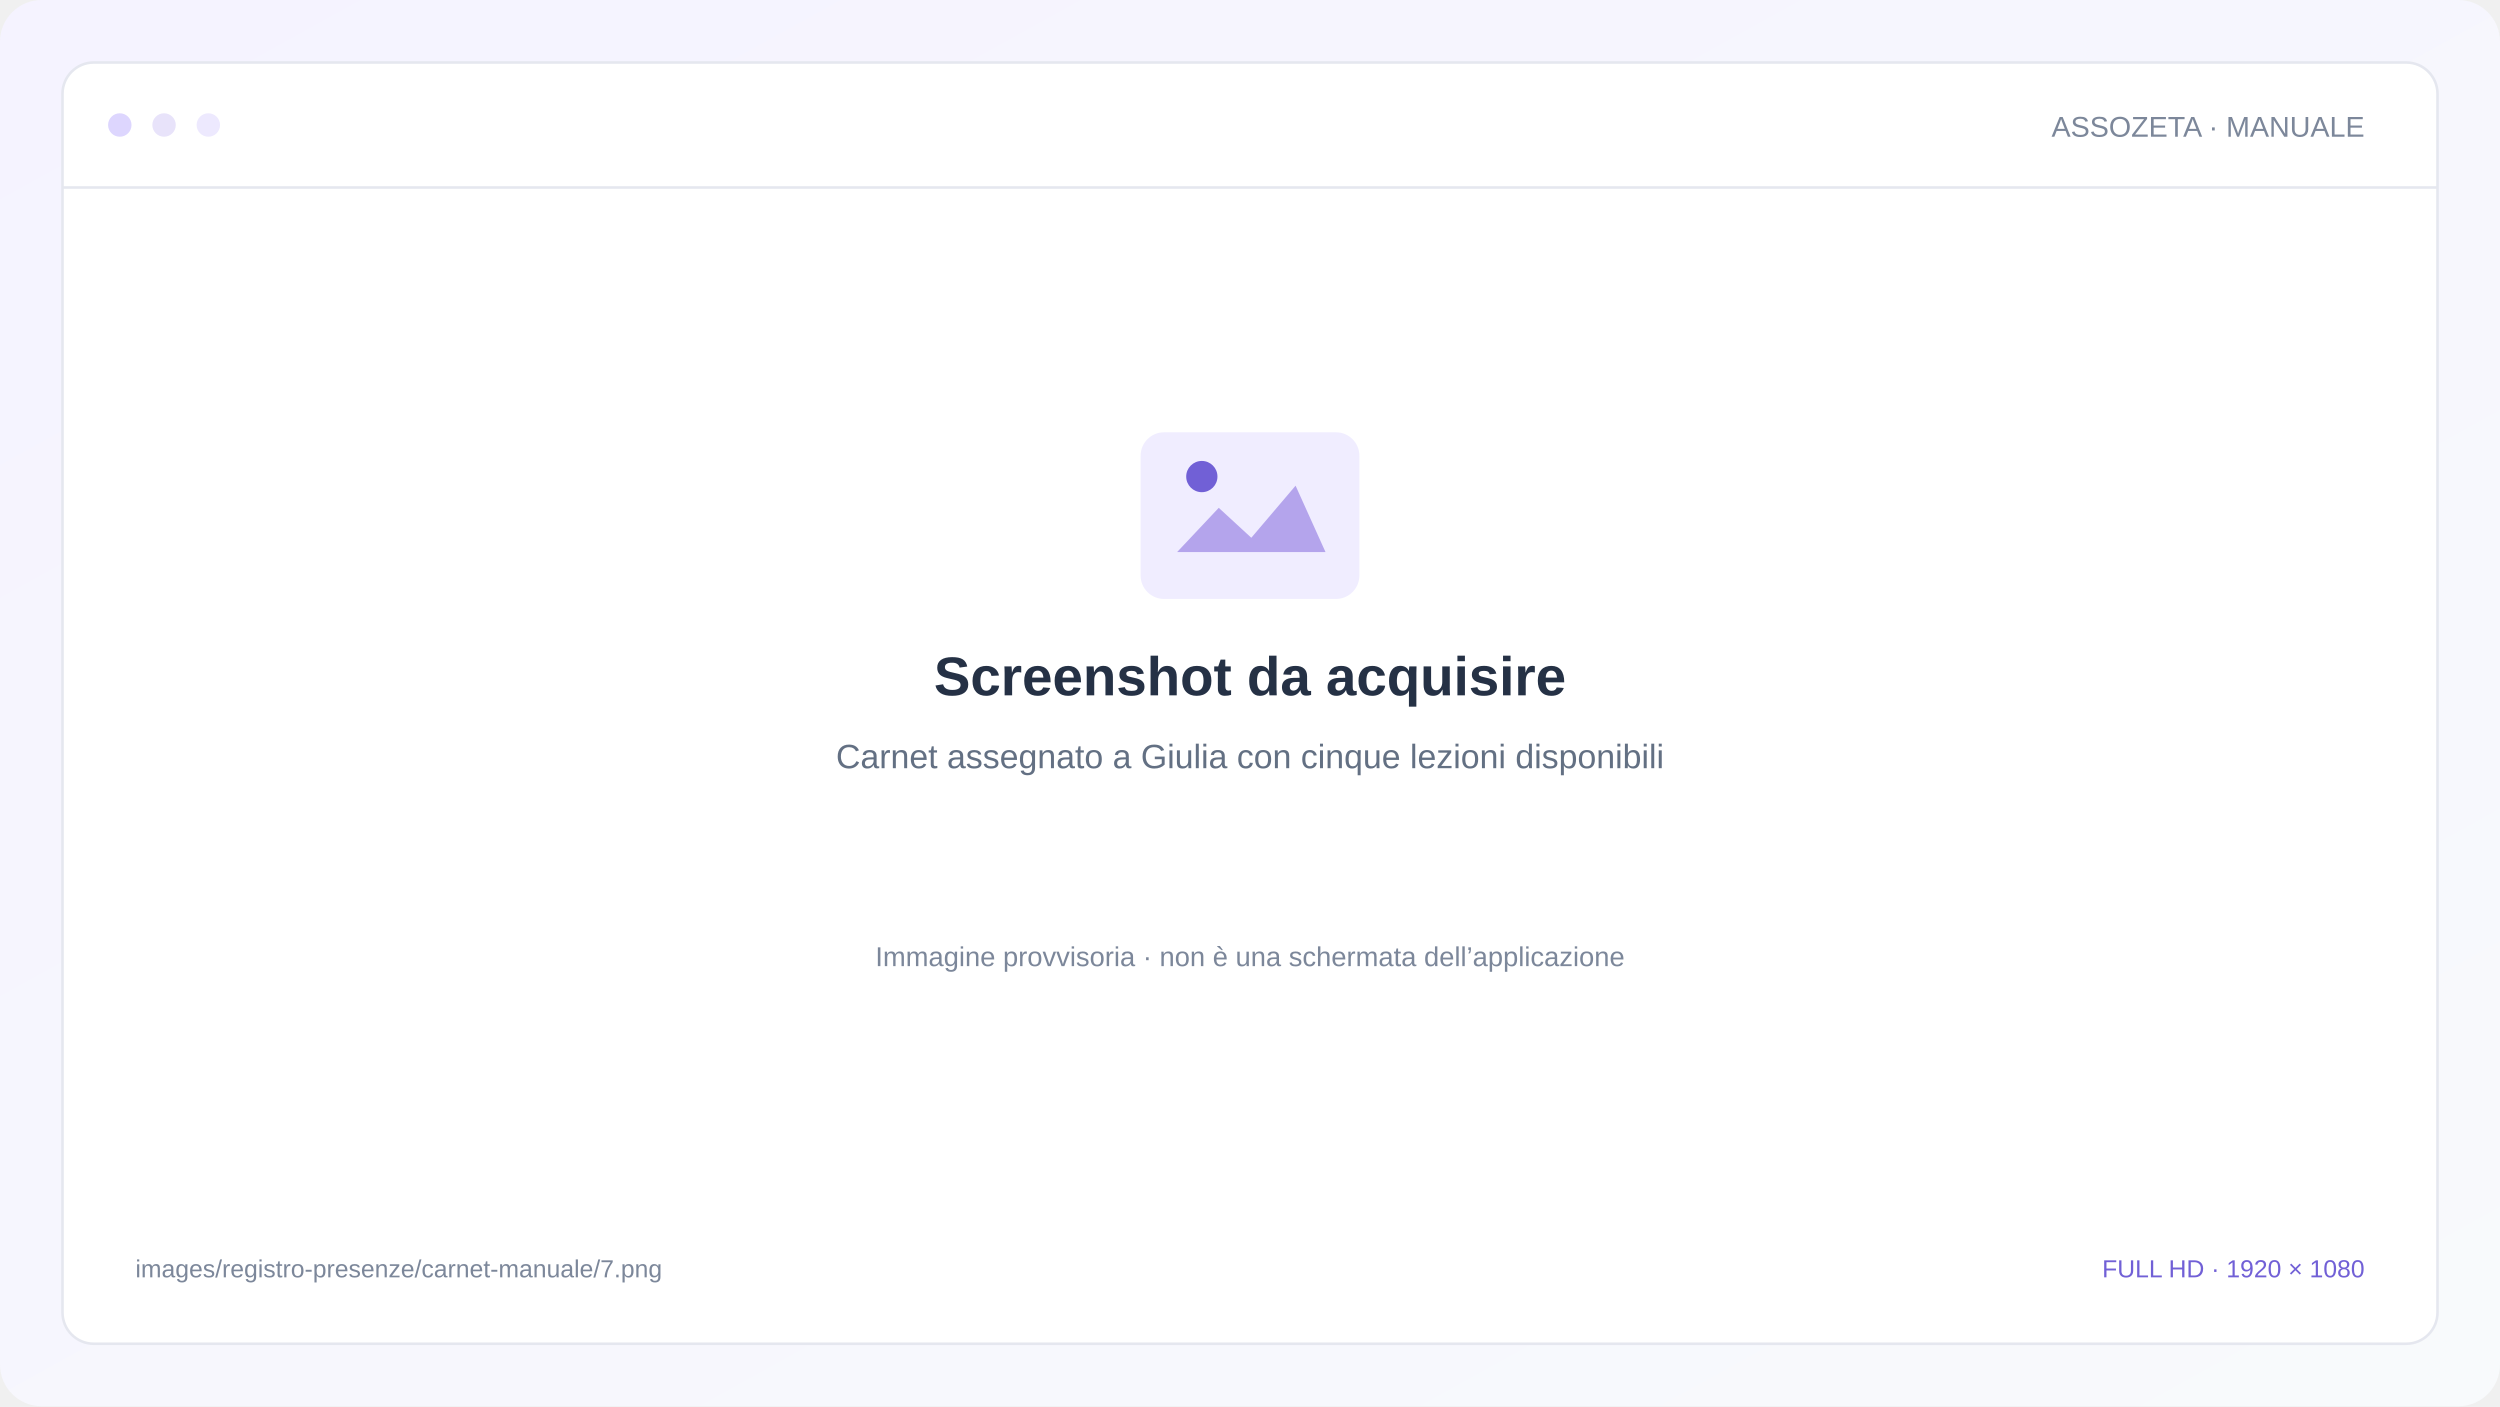
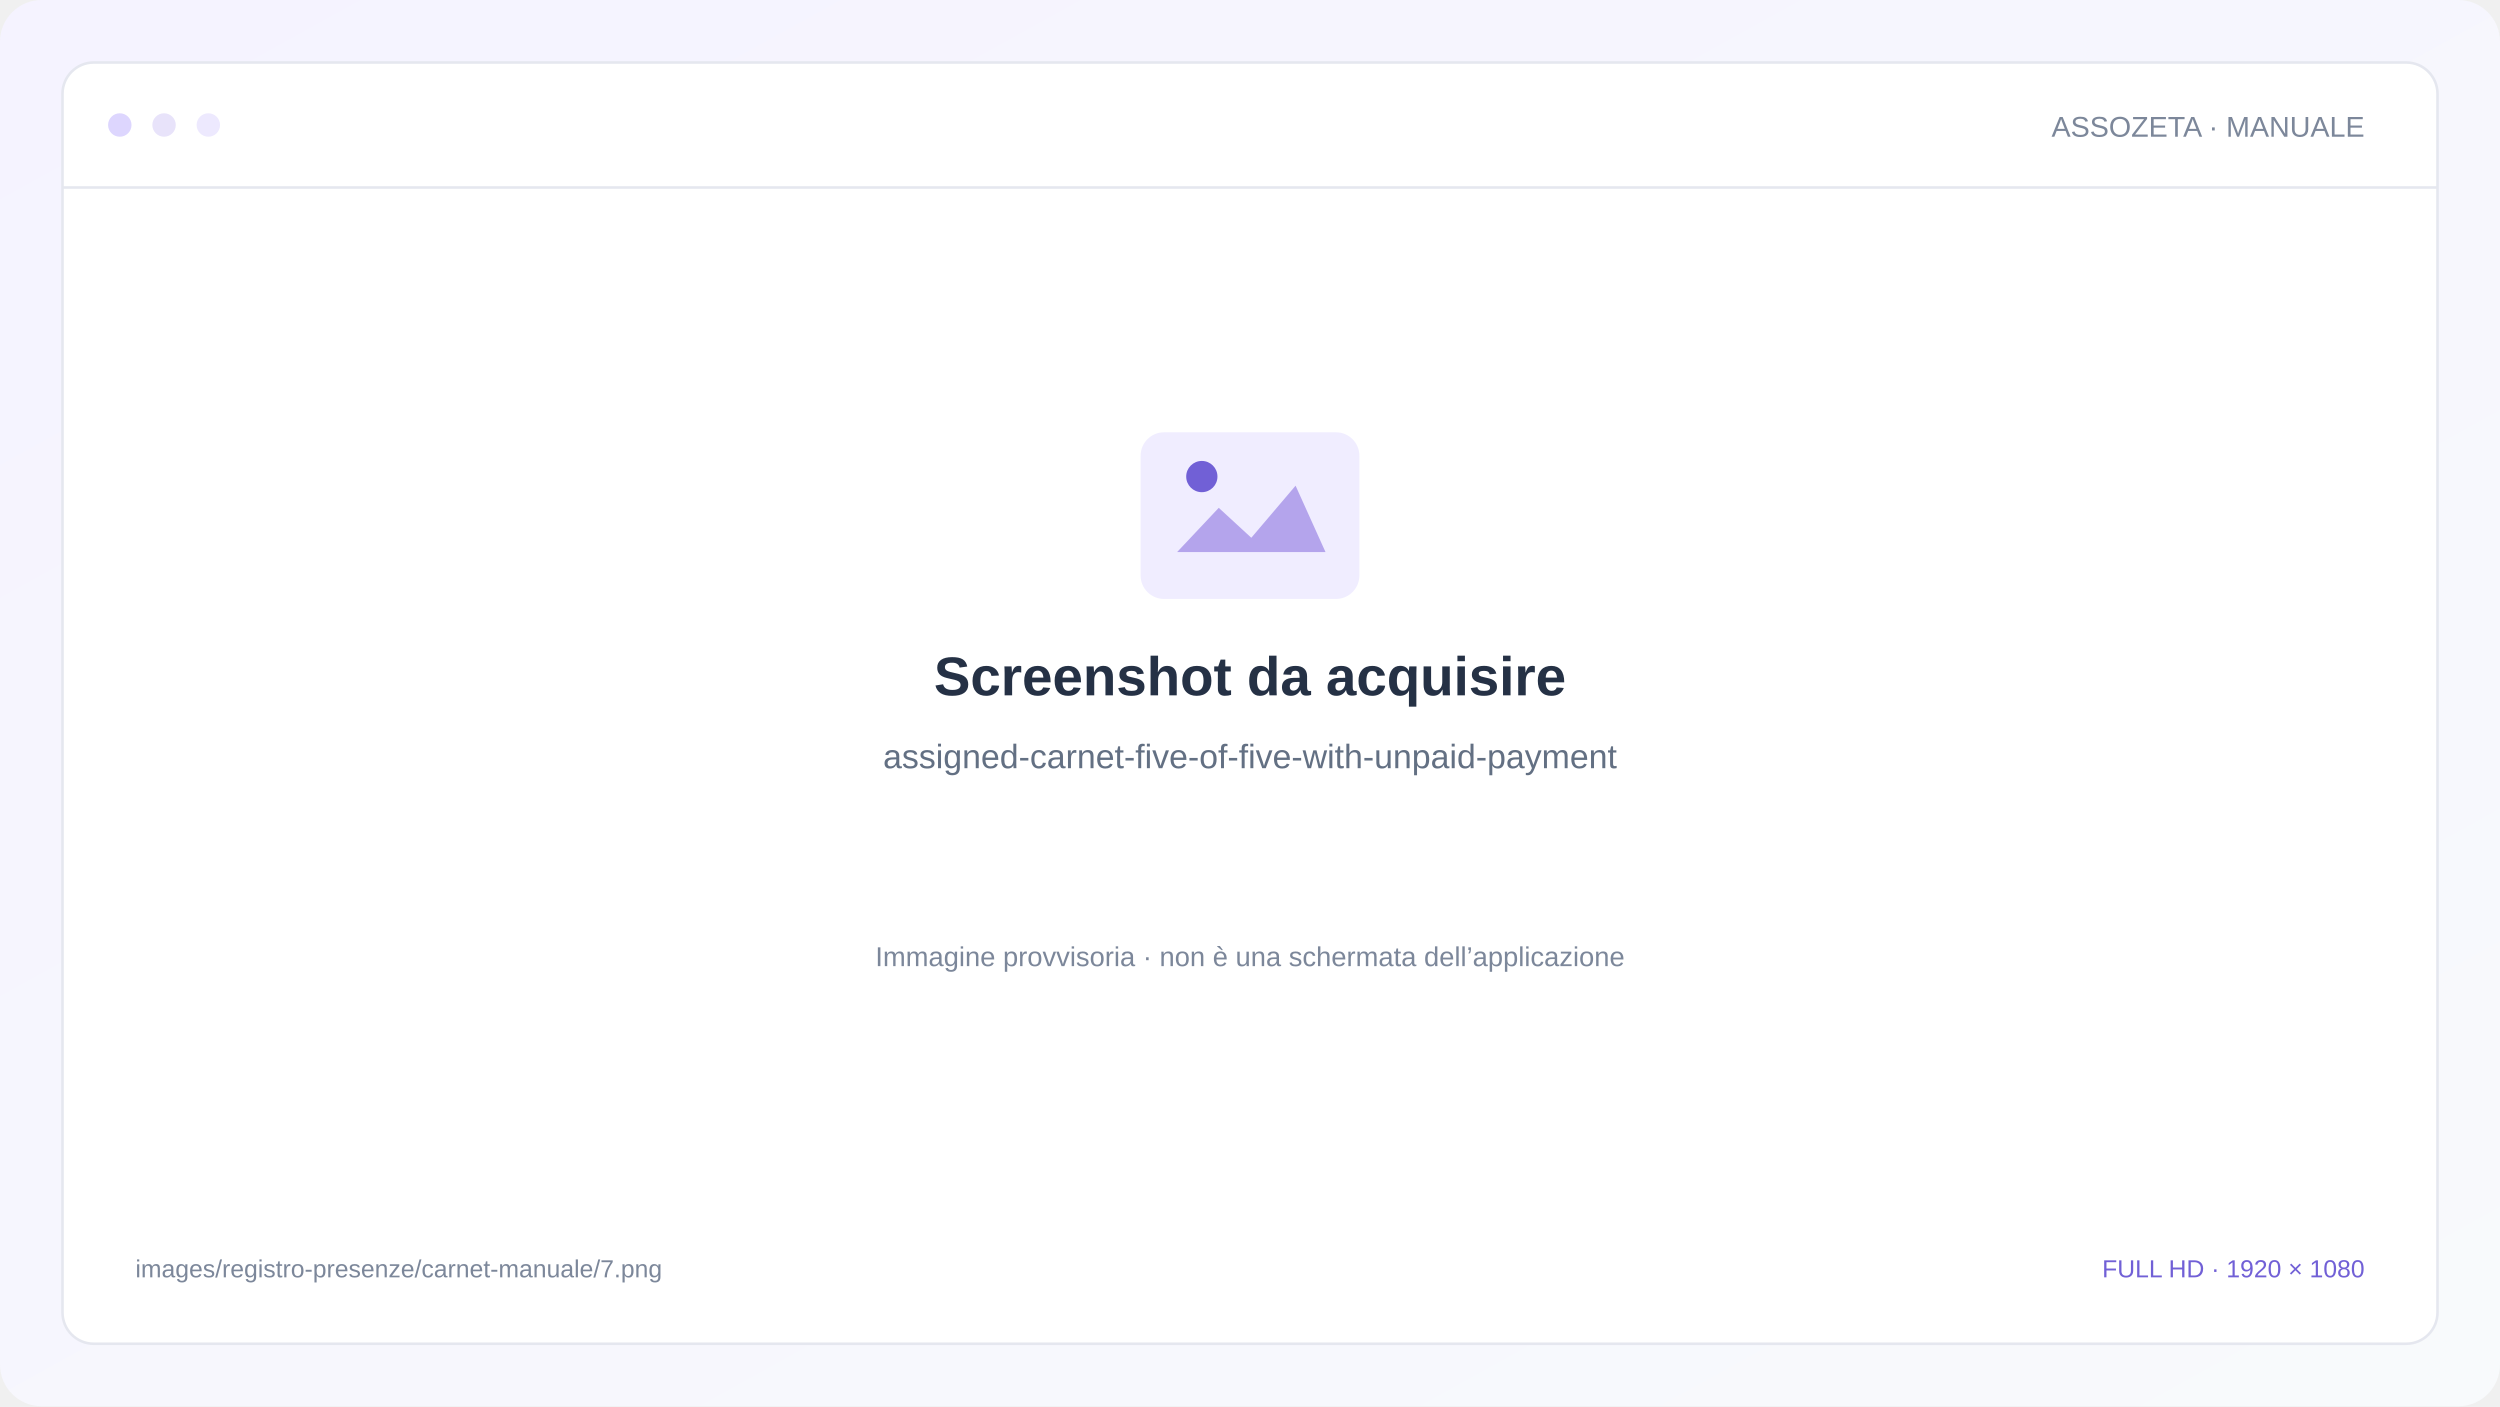
<svg xmlns="http://www.w3.org/2000/svg" width="1920" height="1080" viewBox="0 0 1920 1080" data-assozeta-manuale-placeholder="true" role="img" aria-labelledby="title description">
  <defs>
    <linearGradient id="surface" x2="1" y2="1">
      <stop stop-color="#f5f3ff" />
      <stop offset="1" stop-color="#f8fafc" />
    </linearGradient>
  </defs>
  <rect width="1920" height="1080" rx="32" fill="url(#surface)" />
  <rect x="48" y="48" width="1824" height="984" rx="24" fill="#fff" stroke="#e5e7ef" stroke-width="2" />
  <path d="M48 144H1872" stroke="#e5e7ef" stroke-width="2" />
  <circle cx="92" cy="96" r="9" fill="#ddd6fe" />
  <circle cx="126" cy="96" r="9" fill="#e8e3fa" />
  <circle cx="160" cy="96" r="9" fill="#ede9fe" />
  <text x="1816" y="105" text-anchor="end" font-family="Arial, sans-serif" font-size="22" fill="#7c879a">ASSOZETA · MANUALE</text>
  <rect x="876" y="332" width="168" height="128" rx="18" fill="#f0edff" />
  <path d="M904 424l32-34 25 23 34-40 23 51H904z" fill="#b4a4ec" />
  <circle cx="923" cy="366" r="12" fill="#7160d6" />
  <text x="960" y="534" text-anchor="middle" font-family="Arial, sans-serif" font-size="42" font-weight="700" fill="#253145">Screenshot da acquisire</text>
  <text x="960" y="590" text-anchor="middle" font-family="Arial, sans-serif" font-size="26" fill="#637083">
-     <tspan x="960" dy="0">Carnet assegnato a Giulia con cinque lezioni disponibili</tspan>
+     <tspan x="960" dy="0">assigned-carnet-five-of-five-with-unpaid-payment</tspan>
  </text>
  <text x="960" y="742" text-anchor="middle" font-family="Arial, sans-serif" font-size="21" fill="#7c879a">Immagine provvisoria · non è una schermata dell’applicazione</text>
  <text x="104" y="981" font-family="Arial, sans-serif" font-size="19" fill="#7c879a">images/registro-presenze/carnet-manuale/7.png</text>
  <text x="1816" y="981" text-anchor="end" font-family="Arial, sans-serif" font-size="19" fill="#7160d6">FULL HD · 1920 × 1080</text>
</svg>
